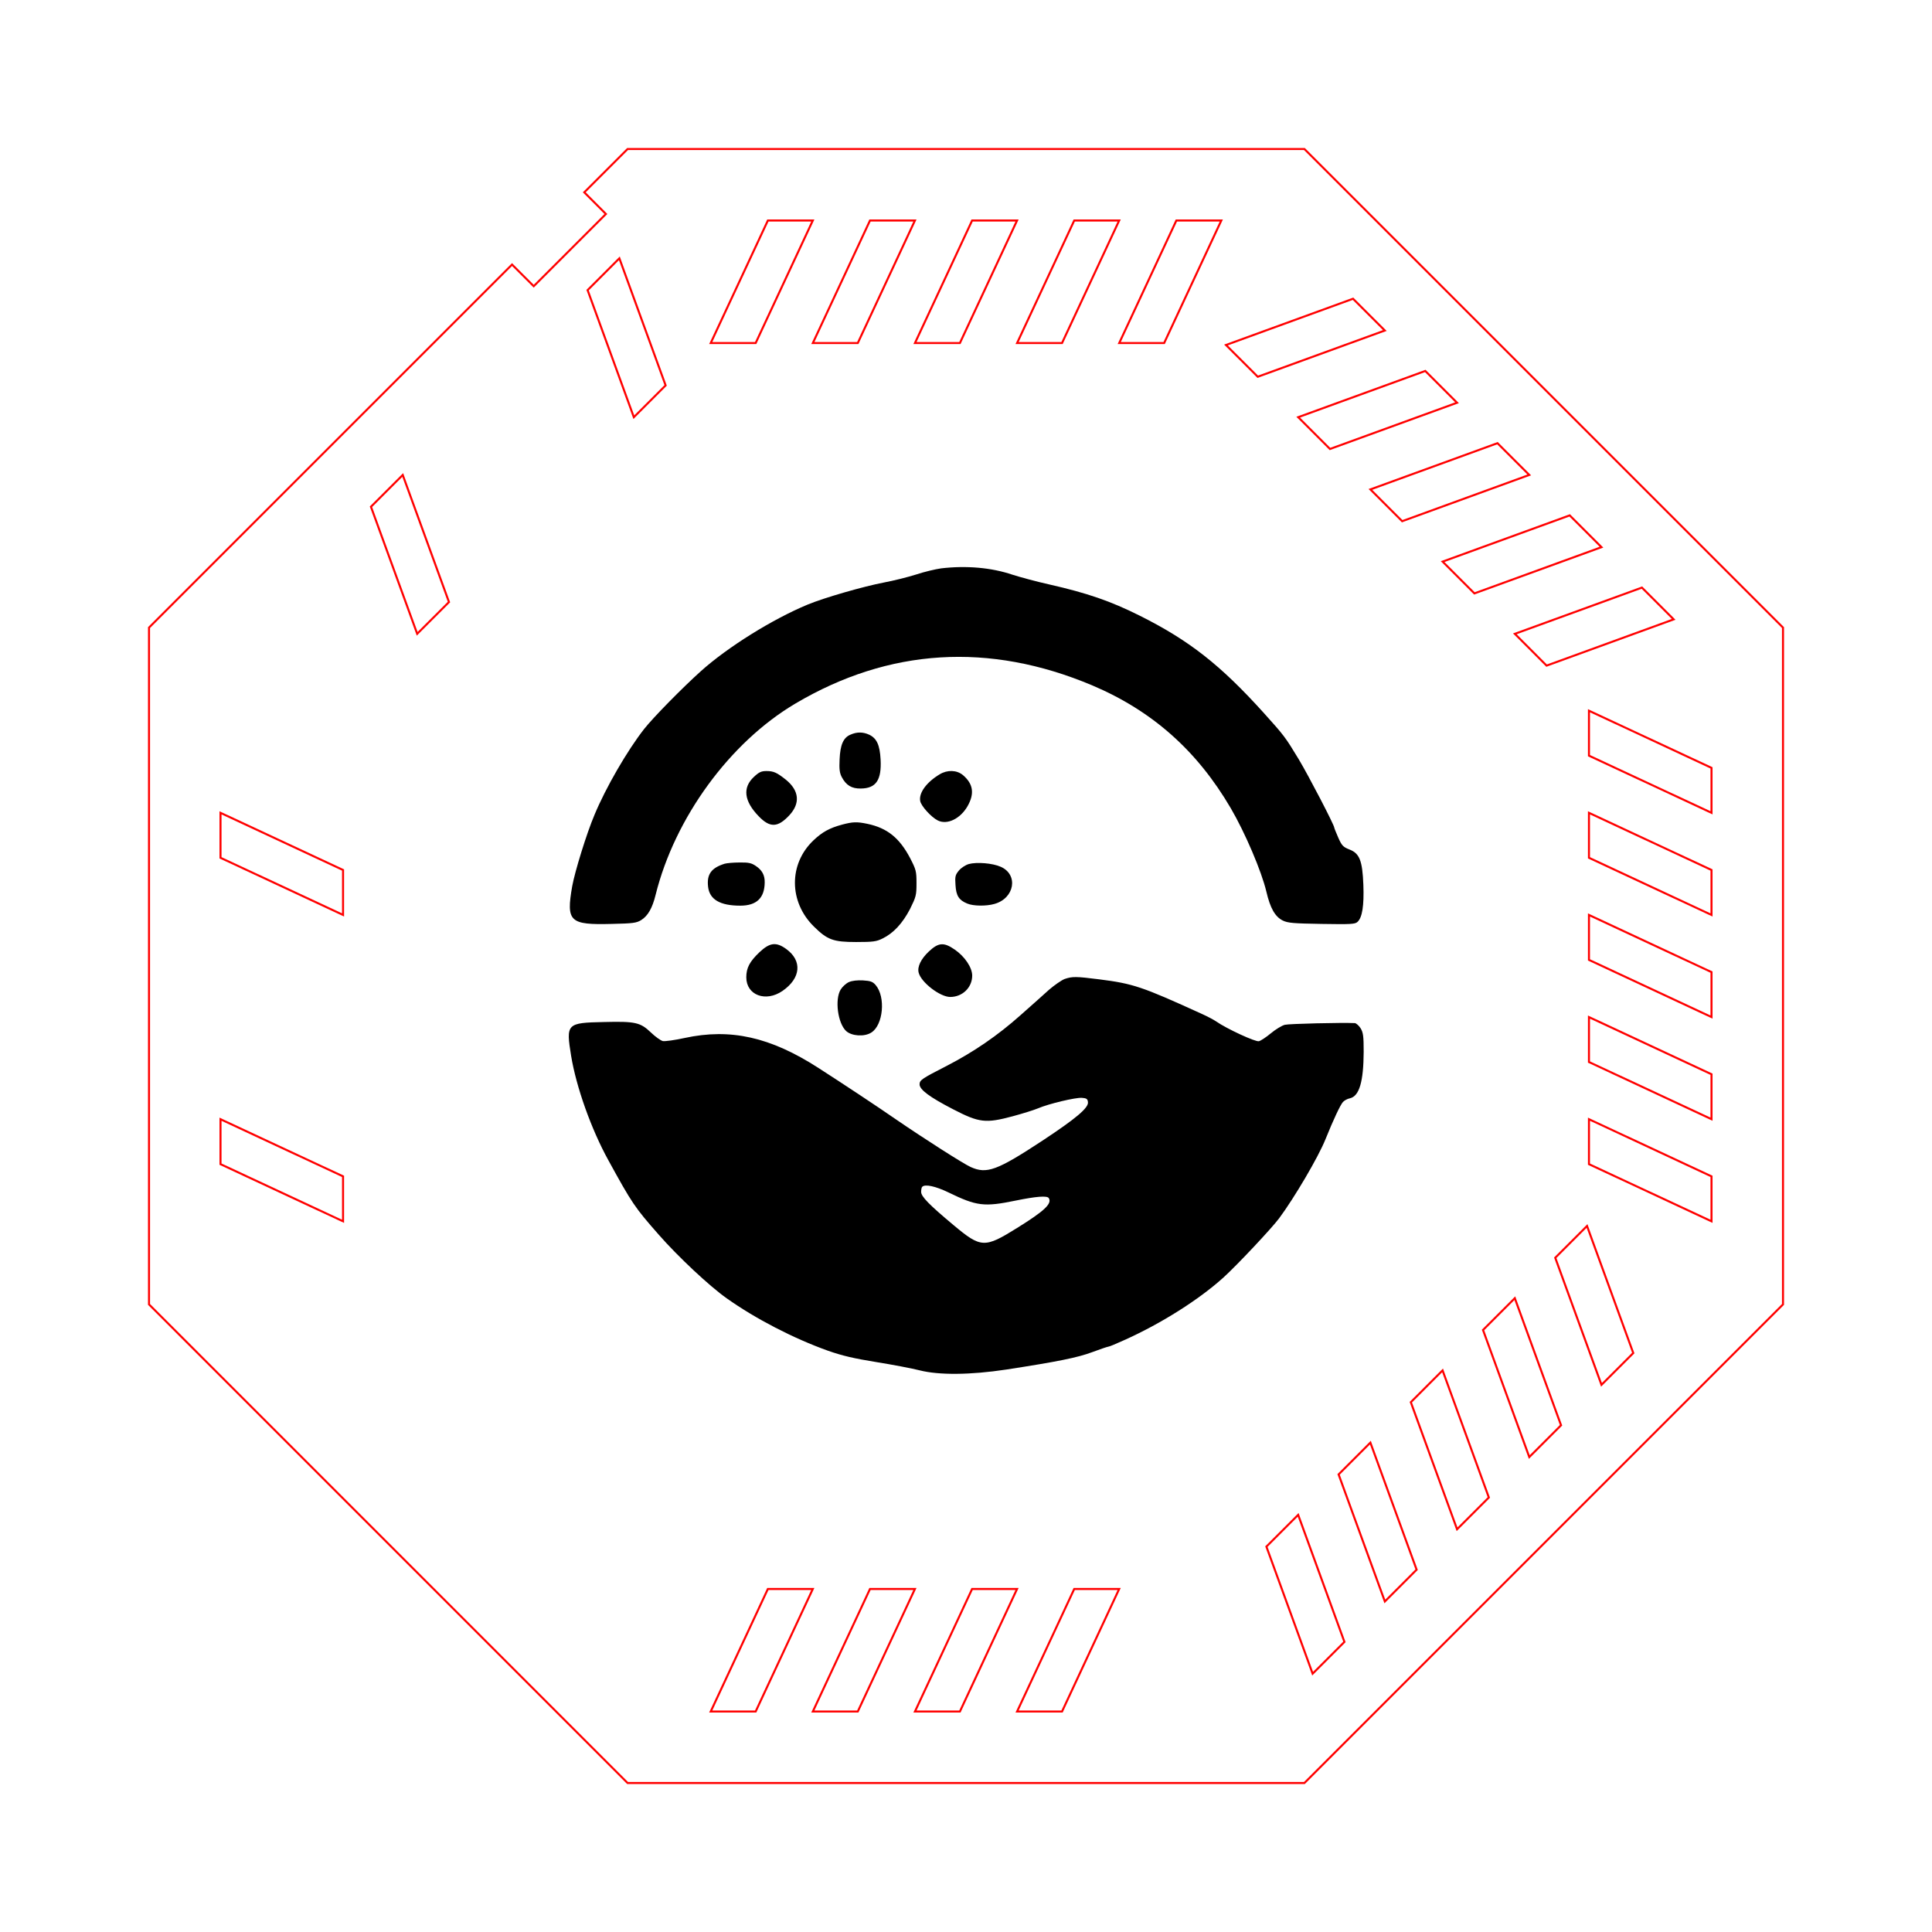
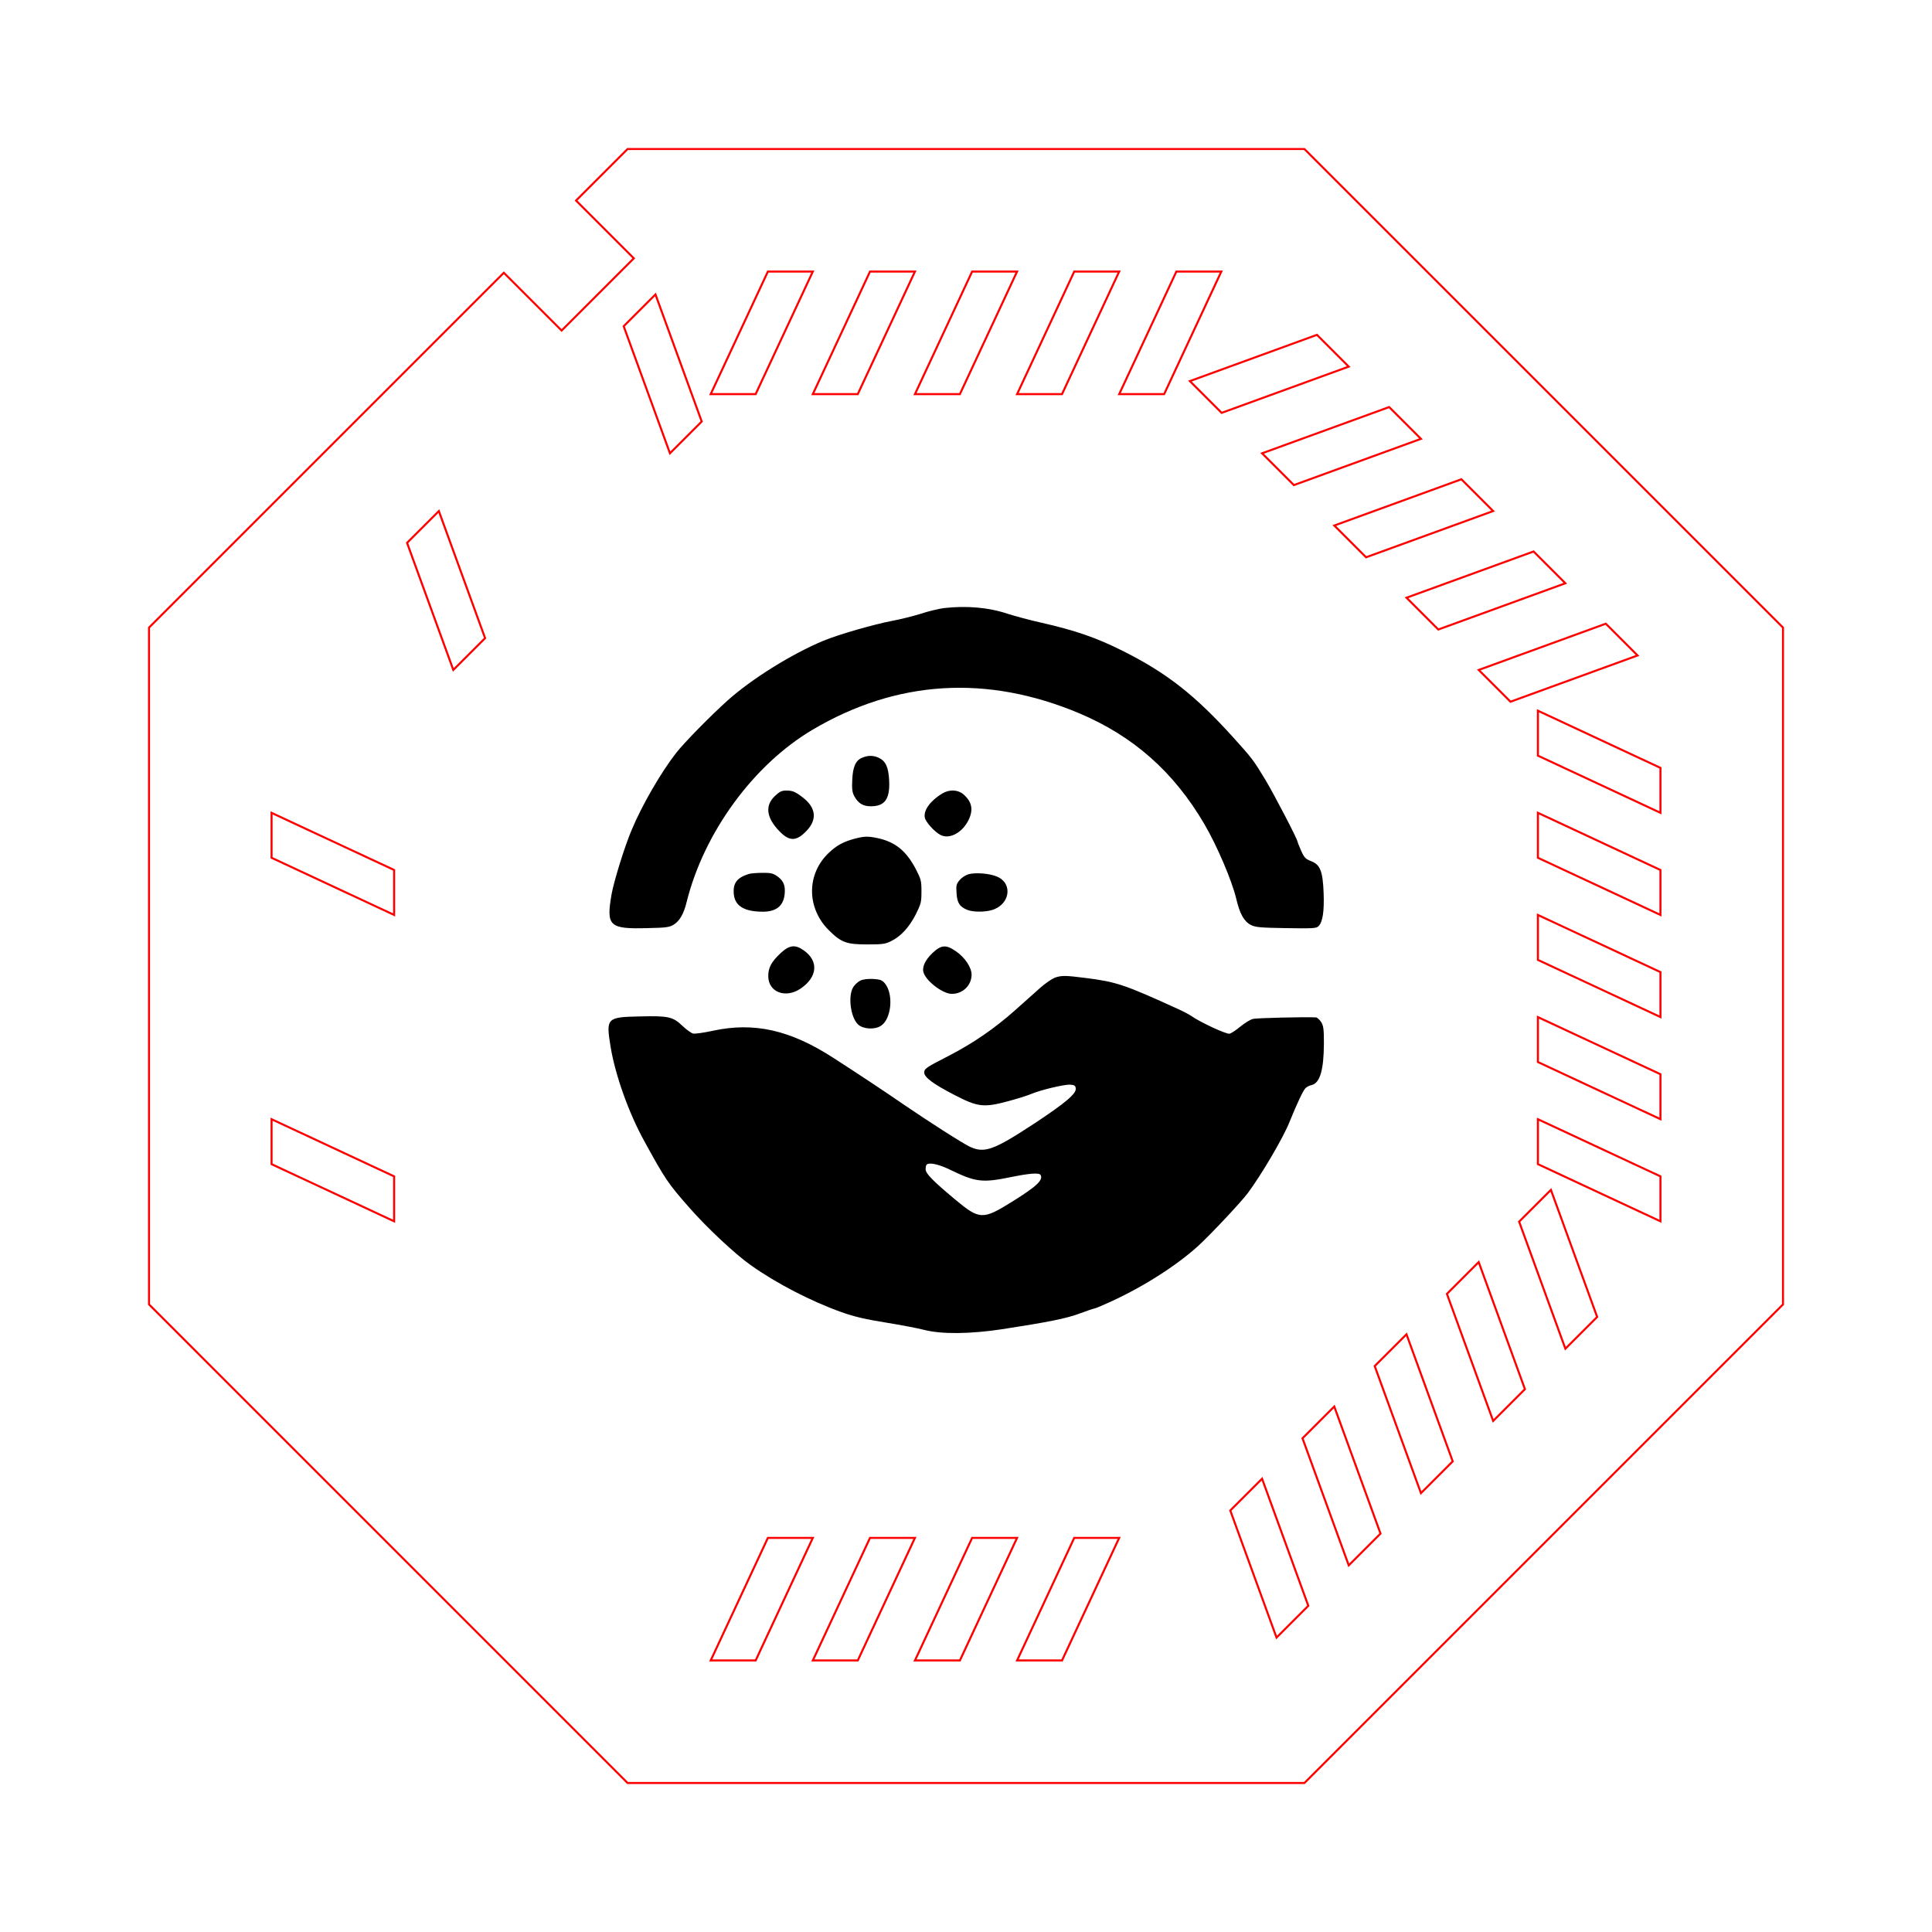
<svg xmlns="http://www.w3.org/2000/svg" width="94.591mm" height="94.591mm" viewBox="0 0 94.591 94.591">
  <style>
  .cut { fill: none; stroke: #ff0000; stroke-width: 0.1; }
  .mark { fill: none; stroke: #0000ff; stroke-width: 0.1; }
</style>
  <g id="M-desert">
-     <polygon points="30.727,7.296 63.864,7.296 87.296,30.727 87.296,63.864 63.864,87.296 30.727,87.296 7.296,63.864 7.296,30.727 25.070,12.953 26.131,14.013 29.666,10.478 28.606,9.417" class="cut" />
-     <polygon points="34.797,16.796 36.997,16.796 39.795,10.796 37.595,10.796" class="cut" />
-     <polygon points="39.797,16.796 41.997,16.796 44.795,10.796 42.595,10.796" class="cut" />
-     <polygon points="44.797,16.796 46.997,16.796 49.795,10.796 47.595,10.796" class="cut" />
-     <polygon points="49.797,16.796 51.997,16.796 54.795,10.796 52.595,10.796" class="cut" />
-     <polygon points="54.797,16.796 56.997,16.796 59.795,10.796 57.595,10.796" class="cut" />
-     <polygon points="60.024,16.891 61.580,18.446 67.801,16.182 66.245,14.627" class="cut" />
-     <polygon points="63.560,20.426 65.116,21.982 71.337,19.718 69.781,18.162" class="cut" />
-     <polygon points="67.095,23.962 68.651,25.518 74.872,23.253 73.316,21.698" class="cut" />
-     <polygon points="70.631,27.497 72.187,29.053 78.408,26.789 76.852,25.233" class="cut" />
-     <polygon points="74.167,31.033 75.722,32.589 81.943,30.324 80.388,28.769" class="cut" />
-     <polygon points="77.796,34.797 77.796,36.997 83.796,39.795 83.796,37.595" class="cut" />
-     <polygon points="77.796,39.797 77.796,41.997 83.796,44.795 83.796,42.595" class="cut" />
-     <polygon points="77.796,44.797 77.796,46.997 83.796,49.795 83.796,47.595" class="cut" />
-     <polygon points="77.796,49.797 77.796,51.997 83.796,54.795 83.796,52.595" class="cut" />
-     <polygon points="77.796,54.797 77.796,56.997 83.796,59.795 83.796,57.595" class="cut" />
-     <polygon points="77.701,60.024 76.145,61.580 78.409,67.801 79.965,66.245" class="cut" />
-     <polygon points="74.165,63.560 72.609,65.116 74.874,71.337 76.429,69.781" class="cut" />
-     <polygon points="70.629,67.095 69.074,68.651 71.338,74.872 72.894,73.316" class="cut" />
-     <polygon points="67.094,70.631 65.538,72.187 67.803,78.408 69.358,76.852" class="cut" />
-     <polygon points="63.558,74.167 62.003,75.722 64.267,81.943 65.823,80.388" class="cut" />
-     <polygon points="54.795,77.796 52.595,77.796 49.797,83.796 51.997,83.796" class="cut" />
-     <polygon points="49.795,77.796 47.595,77.796 44.797,83.796 46.997,83.796" class="cut" />
-     <polygon points="44.795,77.796 42.595,77.796 39.797,83.796 41.997,83.796" class="cut" />
-     <polygon points="39.795,77.796 37.595,77.796 34.797,83.796 36.997,83.796" class="cut" />
-     <polygon points="16.796,59.795 16.796,57.595 10.796,54.797 10.796,56.997" class="cut" />
-     <polygon points="16.796,44.795 16.796,42.595 10.796,39.797 10.796,41.997" class="cut" />
-     <polygon points="20.426,31.031 21.982,29.476 19.718,23.255 18.162,24.810" class="cut" />
-     <polygon points="31.033,20.425 32.589,18.869 30.324,12.648 28.769,14.204" class="cut" />
-     <svg x="27.296" y="27.296" width="40.000" height="40.000" viewBox="0 0 528 528">
+     <polygon points="30.727,7.296 63.864,7.296 87.296,30.727 87.296,63.864 63.864,87.296 30.727,87.296 7.296,63.864 7.296,30.727 24.668,13.355 27.497,16.183 31.032,12.647 28.204,9.819" class="cut" />
+     <polygon points="34.797,19.296 36.997,19.296 39.795,13.296 37.595,13.296" class="cut" />
+     <polygon points="39.797,19.296 41.997,19.296 44.795,13.296 42.595,13.296" class="cut" />
+     <polygon points="44.797,19.296 46.997,19.296 49.795,13.296 47.595,13.296" class="cut" />
+     <polygon points="49.797,19.296 51.997,19.296 54.795,13.296 52.595,13.296" class="cut" />
+     <polygon points="54.797,19.296 56.997,19.296 59.795,13.296 57.595,13.296" class="cut" />
+     <polygon points="58.257,18.659 59.812,20.214 66.033,17.950 64.478,16.394" class="cut" />
+     <polygon points="61.792,22.194 63.348,23.750 69.569,21.486 68.013,19.930" class="cut" />
+     <polygon points="65.328,25.730 66.883,27.285 73.104,25.021 71.549,23.465" class="cut" />
+     <polygon points="68.863,29.265 70.419,30.821 76.640,28.557 75.084,27.001" class="cut" />
+     <polygon points="72.399,32.801 73.954,34.356 80.175,32.092 78.620,30.536" class="cut" />
+     <polygon points="75.296,34.797 75.296,36.997 81.296,39.795 81.296,37.595" class="cut" />
+     <polygon points="75.296,39.797 75.296,41.997 81.296,44.795 81.296,42.595" class="cut" />
+     <polygon points="75.296,44.797 75.296,46.997 81.296,49.795 81.296,47.595" class="cut" />
+     <polygon points="75.296,49.797 75.296,51.997 81.296,54.795 81.296,52.595" class="cut" />
+     <polygon points="75.296,54.797 75.296,56.997 81.296,59.795 81.296,57.595" class="cut" />
+     <polygon points="75.933,58.257 74.377,59.812 76.641,66.033 78.197,64.478" class="cut" />
+     <polygon points="72.397,61.792 70.842,63.348 73.106,69.569 74.661,68.013" class="cut" />
+     <polygon points="68.862,65.328 67.306,66.883 69.570,73.104 71.126,71.549" class="cut" />
+     <polygon points="65.326,68.863 63.771,70.419 66.035,76.640 67.590,75.084" class="cut" />
+     <polygon points="61.791,72.399 60.235,73.954 62.499,80.175 64.055,78.620" class="cut" />
+     <polygon points="54.795,75.296 52.595,75.296 49.797,81.296 51.997,81.296" class="cut" />
+     <polygon points="49.795,75.296 47.595,75.296 44.797,81.296 46.997,81.296" class="cut" />
+     <polygon points="44.795,75.296 42.595,75.296 39.797,81.296 41.997,81.296" class="cut" />
+     <polygon points="39.795,75.296 37.595,75.296 34.797,81.296 36.997,81.296" class="cut" />
+     <polygon points="19.296,59.795 19.296,57.595 13.296,54.797 13.296,56.997" class="cut" />
+     <polygon points="19.296,44.795 19.296,42.595 13.296,39.797 13.296,41.997" class="cut" />
+     <polygon points="22.194,32.799 23.750,31.244 21.486,25.023 19.930,26.578" class="cut" />
+     <polygon points="32.801,22.193 34.356,20.637 32.092,14.416 30.536,15.972" class="cut" />
+     <svg x="29.296" y="29.296" width="36.000" height="36.000" viewBox="0 0 528 528">
      <g transform="translate(0,528) scale(0.1,-0.1)" fill="#000000" stroke="none">
        <path d="M2480 5210 c-36 -5 -109 -22 -163 -40 -54 -17 -146 -40 -205 -51 -136 -26 -389 -99 -495 -143 -229 -95 -517 -275 -690 -430 -120 -108 -308 -299 -367 -374 -109 -139 -248 -379 -321 -555 -51 -120 -127 -367 -144 -461 -40 -230 -17 -251 255 -244 138 3 160 6 191 25 43 27 72 77 93 163 124 498 479 985 903 1236 605 358 1253 398 1918 118 387 -164 677 -420 896 -794 93 -159 199 -408 230 -539 25 -107 56 -162 106 -187 33 -16 67 -19 251 -22 188 -3 216 -2 232 13 31 28 43 106 38 239 -6 158 -25 204 -90 229 -40 16 -49 24 -72 76 -14 32 -26 62 -26 65 0 17 -165 334 -229 441 -89 147 -94 153 -227 301 -279 309 -481 468 -801 628 -190 95 -339 146 -585 202 -81 18 -188 47 -238 63 -136 46 -297 60 -460 41z M1893 4135 c-46 -19 -66 -66 -70 -160 -3 -63 0 -87 14 -114 28 -53 64 -75 123 -74 99 1 135 55 128 188 -5 93 -25 137 -74 160 -39 18 -79 19 -121 0z M1269 3862 c-74 -69 -64 -156 31 -254 73 -76 124 -74 199 7 71 77 63 159 -23 229 -58 46 -79 56 -126 56 -33 0 -48 -7 -81 -38z M2470 3879 c-85 -51 -136 -120 -126 -173 6 -32 70 -103 113 -125 60 -31 146 10 193 92 46 81 37 144 -30 201 -40 33 -100 35 -150 5z M1840 3554 c-82 -22 -129 -48 -186 -102 -161 -153 -159 -398 3 -557 87 -86 125 -100 273 -100 110 0 131 3 171 23 70 34 129 98 177 190 39 79 42 89 42 167 0 78 -3 88 -41 162 -69 131 -148 195 -277 222 -67 14 -94 13 -162 -5z M1080 3301 c-86 -27 -116 -68 -107 -148 9 -83 77 -123 208 -123 105 0 157 49 158 150 1 47 -17 80 -58 107 -28 19 -47 23 -105 22 -39 0 -82 -4 -96 -8z M2658 3299 c-21 -6 -50 -25 -64 -42 -23 -28 -26 -38 -22 -93 4 -70 22 -98 75 -120 39 -17 123 -18 176 -3 131 36 157 189 42 240 -53 24 -156 32 -207 18z M1305 2729 c-63 -60 -85 -101 -85 -162 0 -115 125 -163 234 -88 119 82 129 195 24 271 -65 47 -106 42 -173 -21z M2400 2734 c-51 -48 -76 -99 -66 -137 16 -63 138 -157 204 -157 79 0 142 61 142 138 0 52 -48 124 -114 169 -70 48 -104 45 -166 -13z M3277 2556 c-20 -8 -65 -39 -100 -69 -34 -31 -117 -105 -185 -165 -147 -131 -302 -237 -474 -326 -164 -84 -178 -93 -178 -121 0 -34 64 -82 217 -161 168 -87 210 -92 385 -45 63 17 137 40 163 51 70 30 243 71 284 68 29 -2 37 -7 39 -27 6 -37 -78 -107 -293 -249 -295 -194 -361 -218 -465 -171 -47 21 -302 184 -480 306 -124 86 -351 236 -505 335 -309 199 -567 257 -863 193 -64 -14 -128 -23 -142 -20 -14 4 -48 28 -76 55 -69 66 -101 73 -304 68 -241 -5 -246 -10 -212 -219 33 -201 130 -474 241 -675 152 -277 170 -304 324 -479 126 -144 329 -334 441 -413 186 -132 432 -259 653 -338 94 -33 167 -50 315 -74 106 -17 231 -41 278 -53 126 -32 328 -30 560 5 331 51 461 77 557 113 51 19 98 35 103 35 6 0 52 19 102 42 239 107 484 262 643 406 85 77 310 316 359 382 98 132 253 395 299 510 52 129 96 222 113 241 9 10 29 21 45 24 61 14 88 108 89 300 0 102 -3 125 -20 153 -11 17 -28 32 -37 33 -85 4 -426 -4 -453 -11 -19 -5 -60 -30 -90 -55 -30 -25 -65 -48 -77 -51 -22 -6 -211 82 -275 127 -14 10 -57 33 -95 50 -386 176 -442 195 -663 223 -150 19 -173 19 -223 2z m-751 -1379 c183 -89 231 -95 435 -53 132 27 204 33 214 16 22 -36 -28 -83 -205 -193 -210 -131 -233 -130 -410 18 -158 132 -210 185 -210 215 0 15 3 30 7 33 18 19 86 4 169 -36z M1883 2536 c-18 -8 -42 -30 -53 -48 -39 -64 -19 -217 35 -268 36 -33 118 -39 163 -10 77 48 94 230 28 307 -19 22 -33 27 -82 30 -37 2 -71 -2 -91 -11z" />
      </g>
    </svg>
  </g>
</svg>
